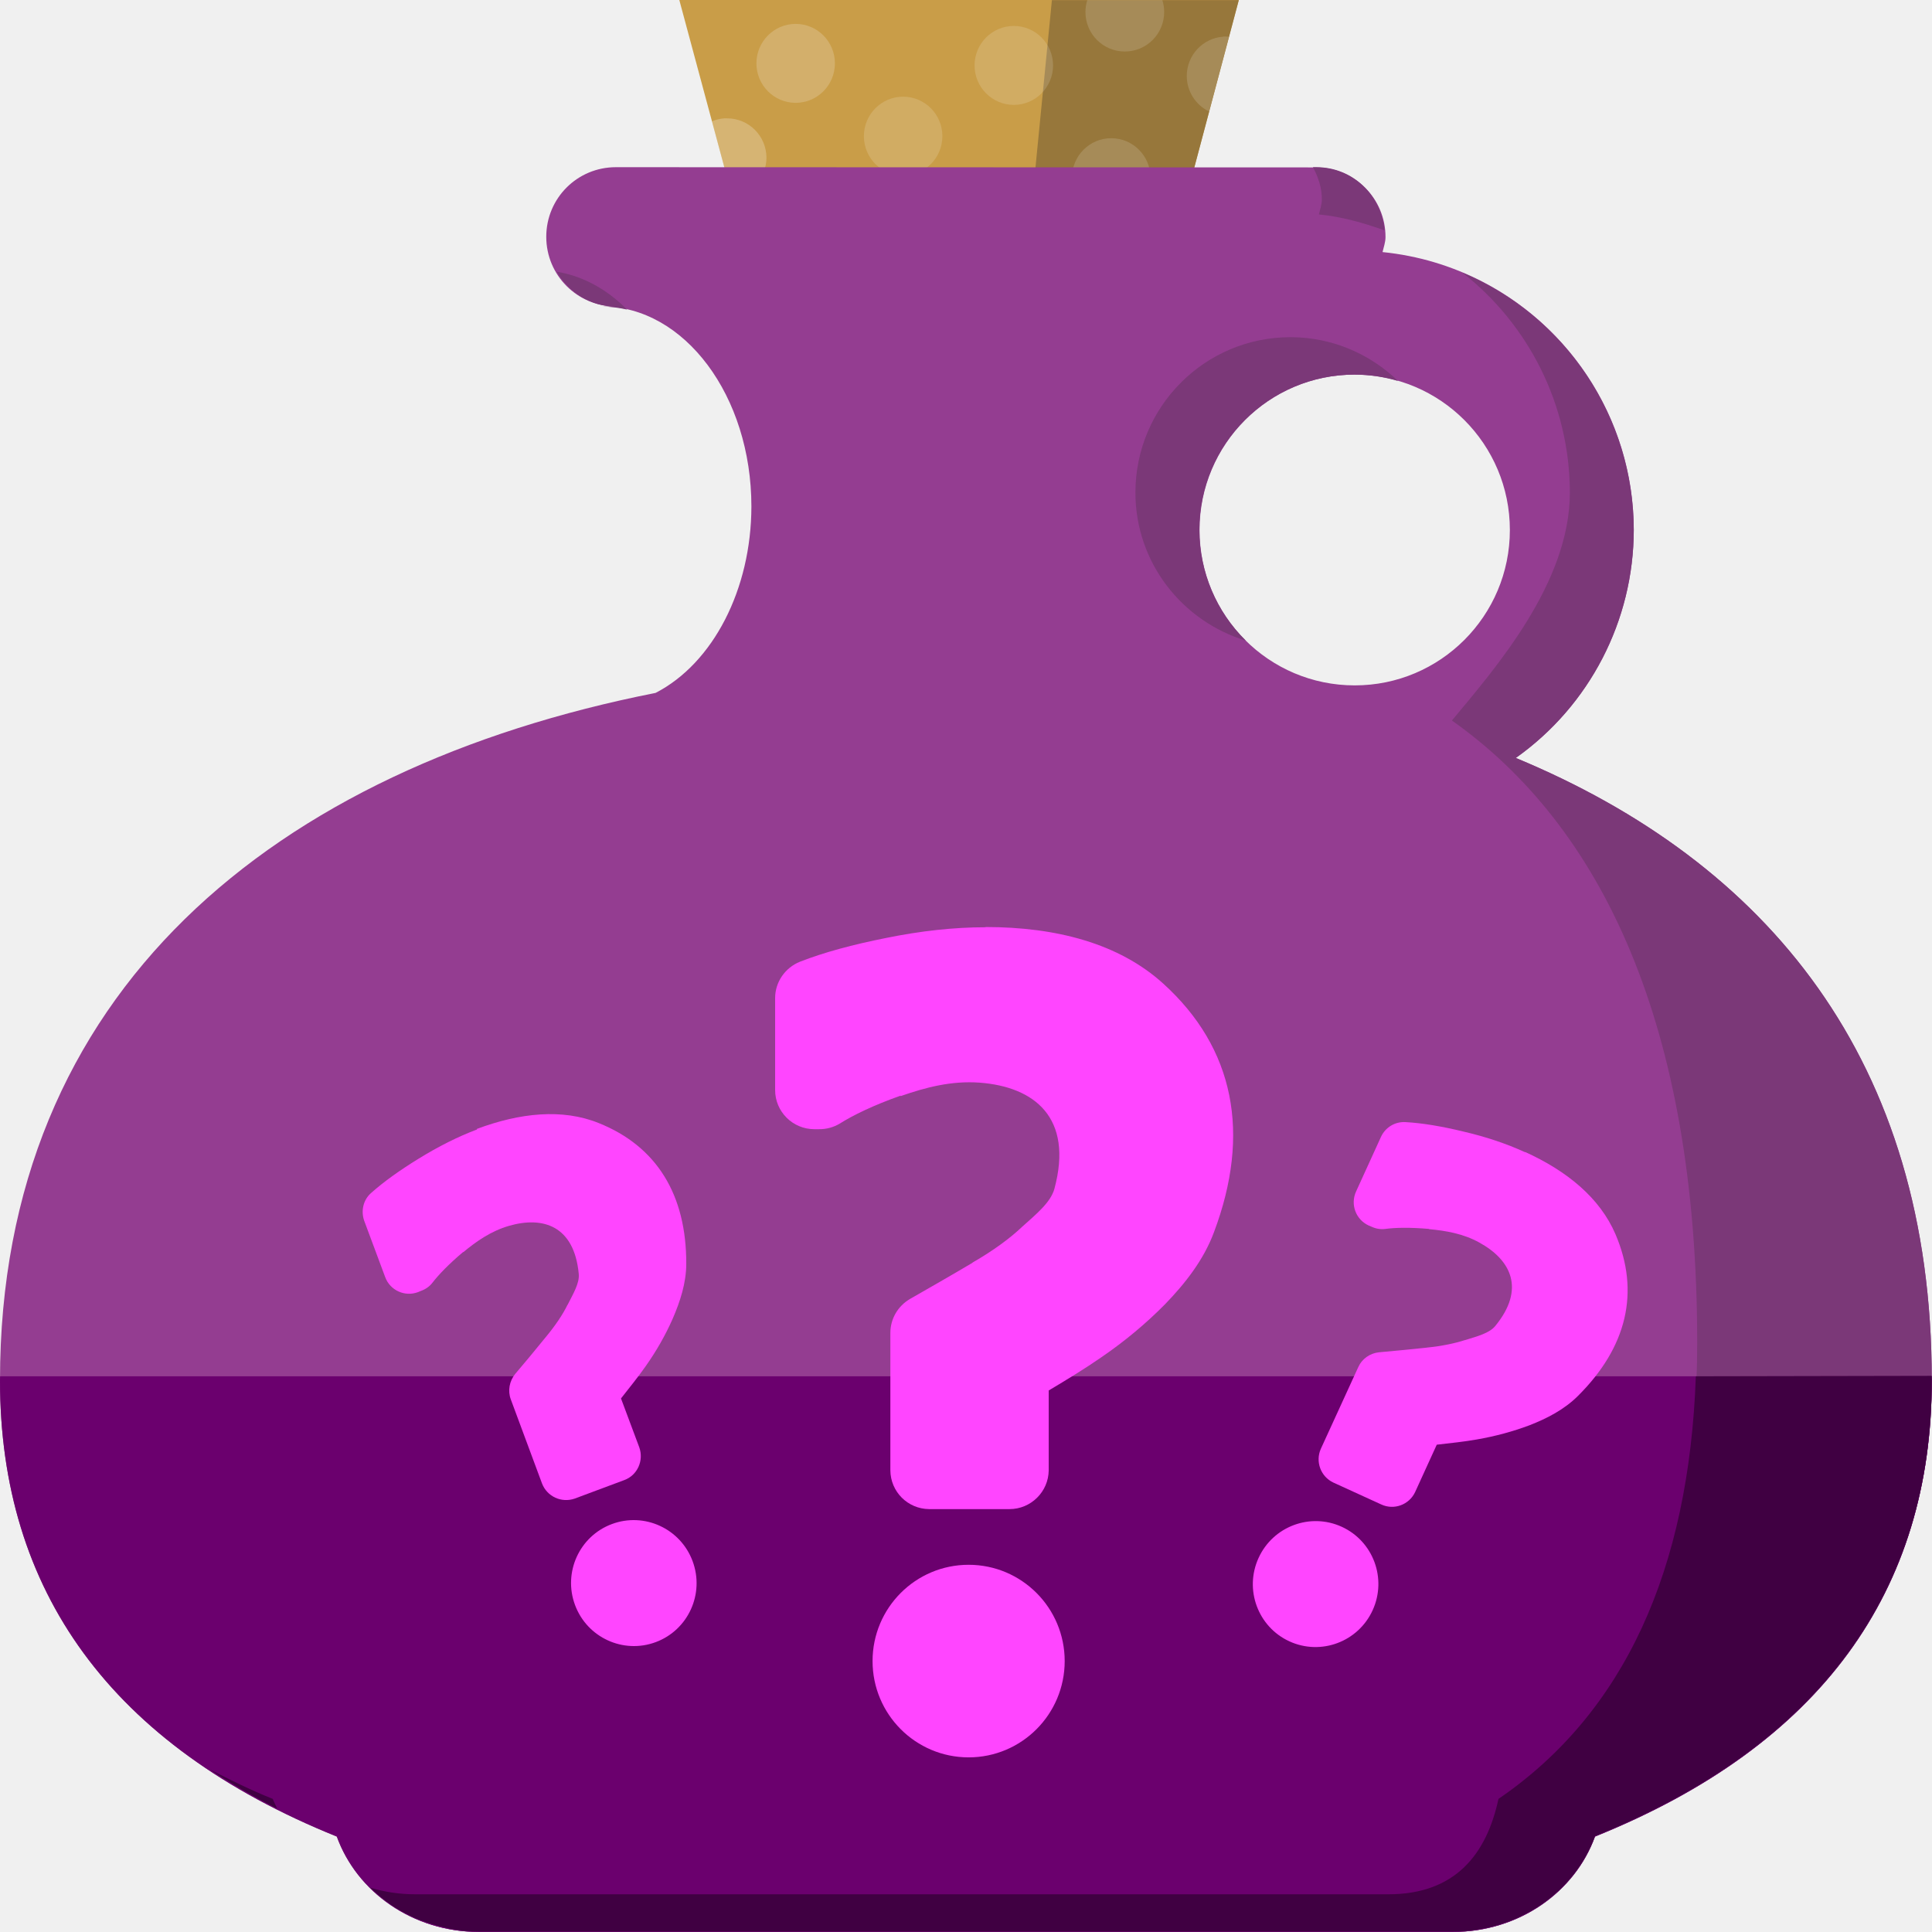
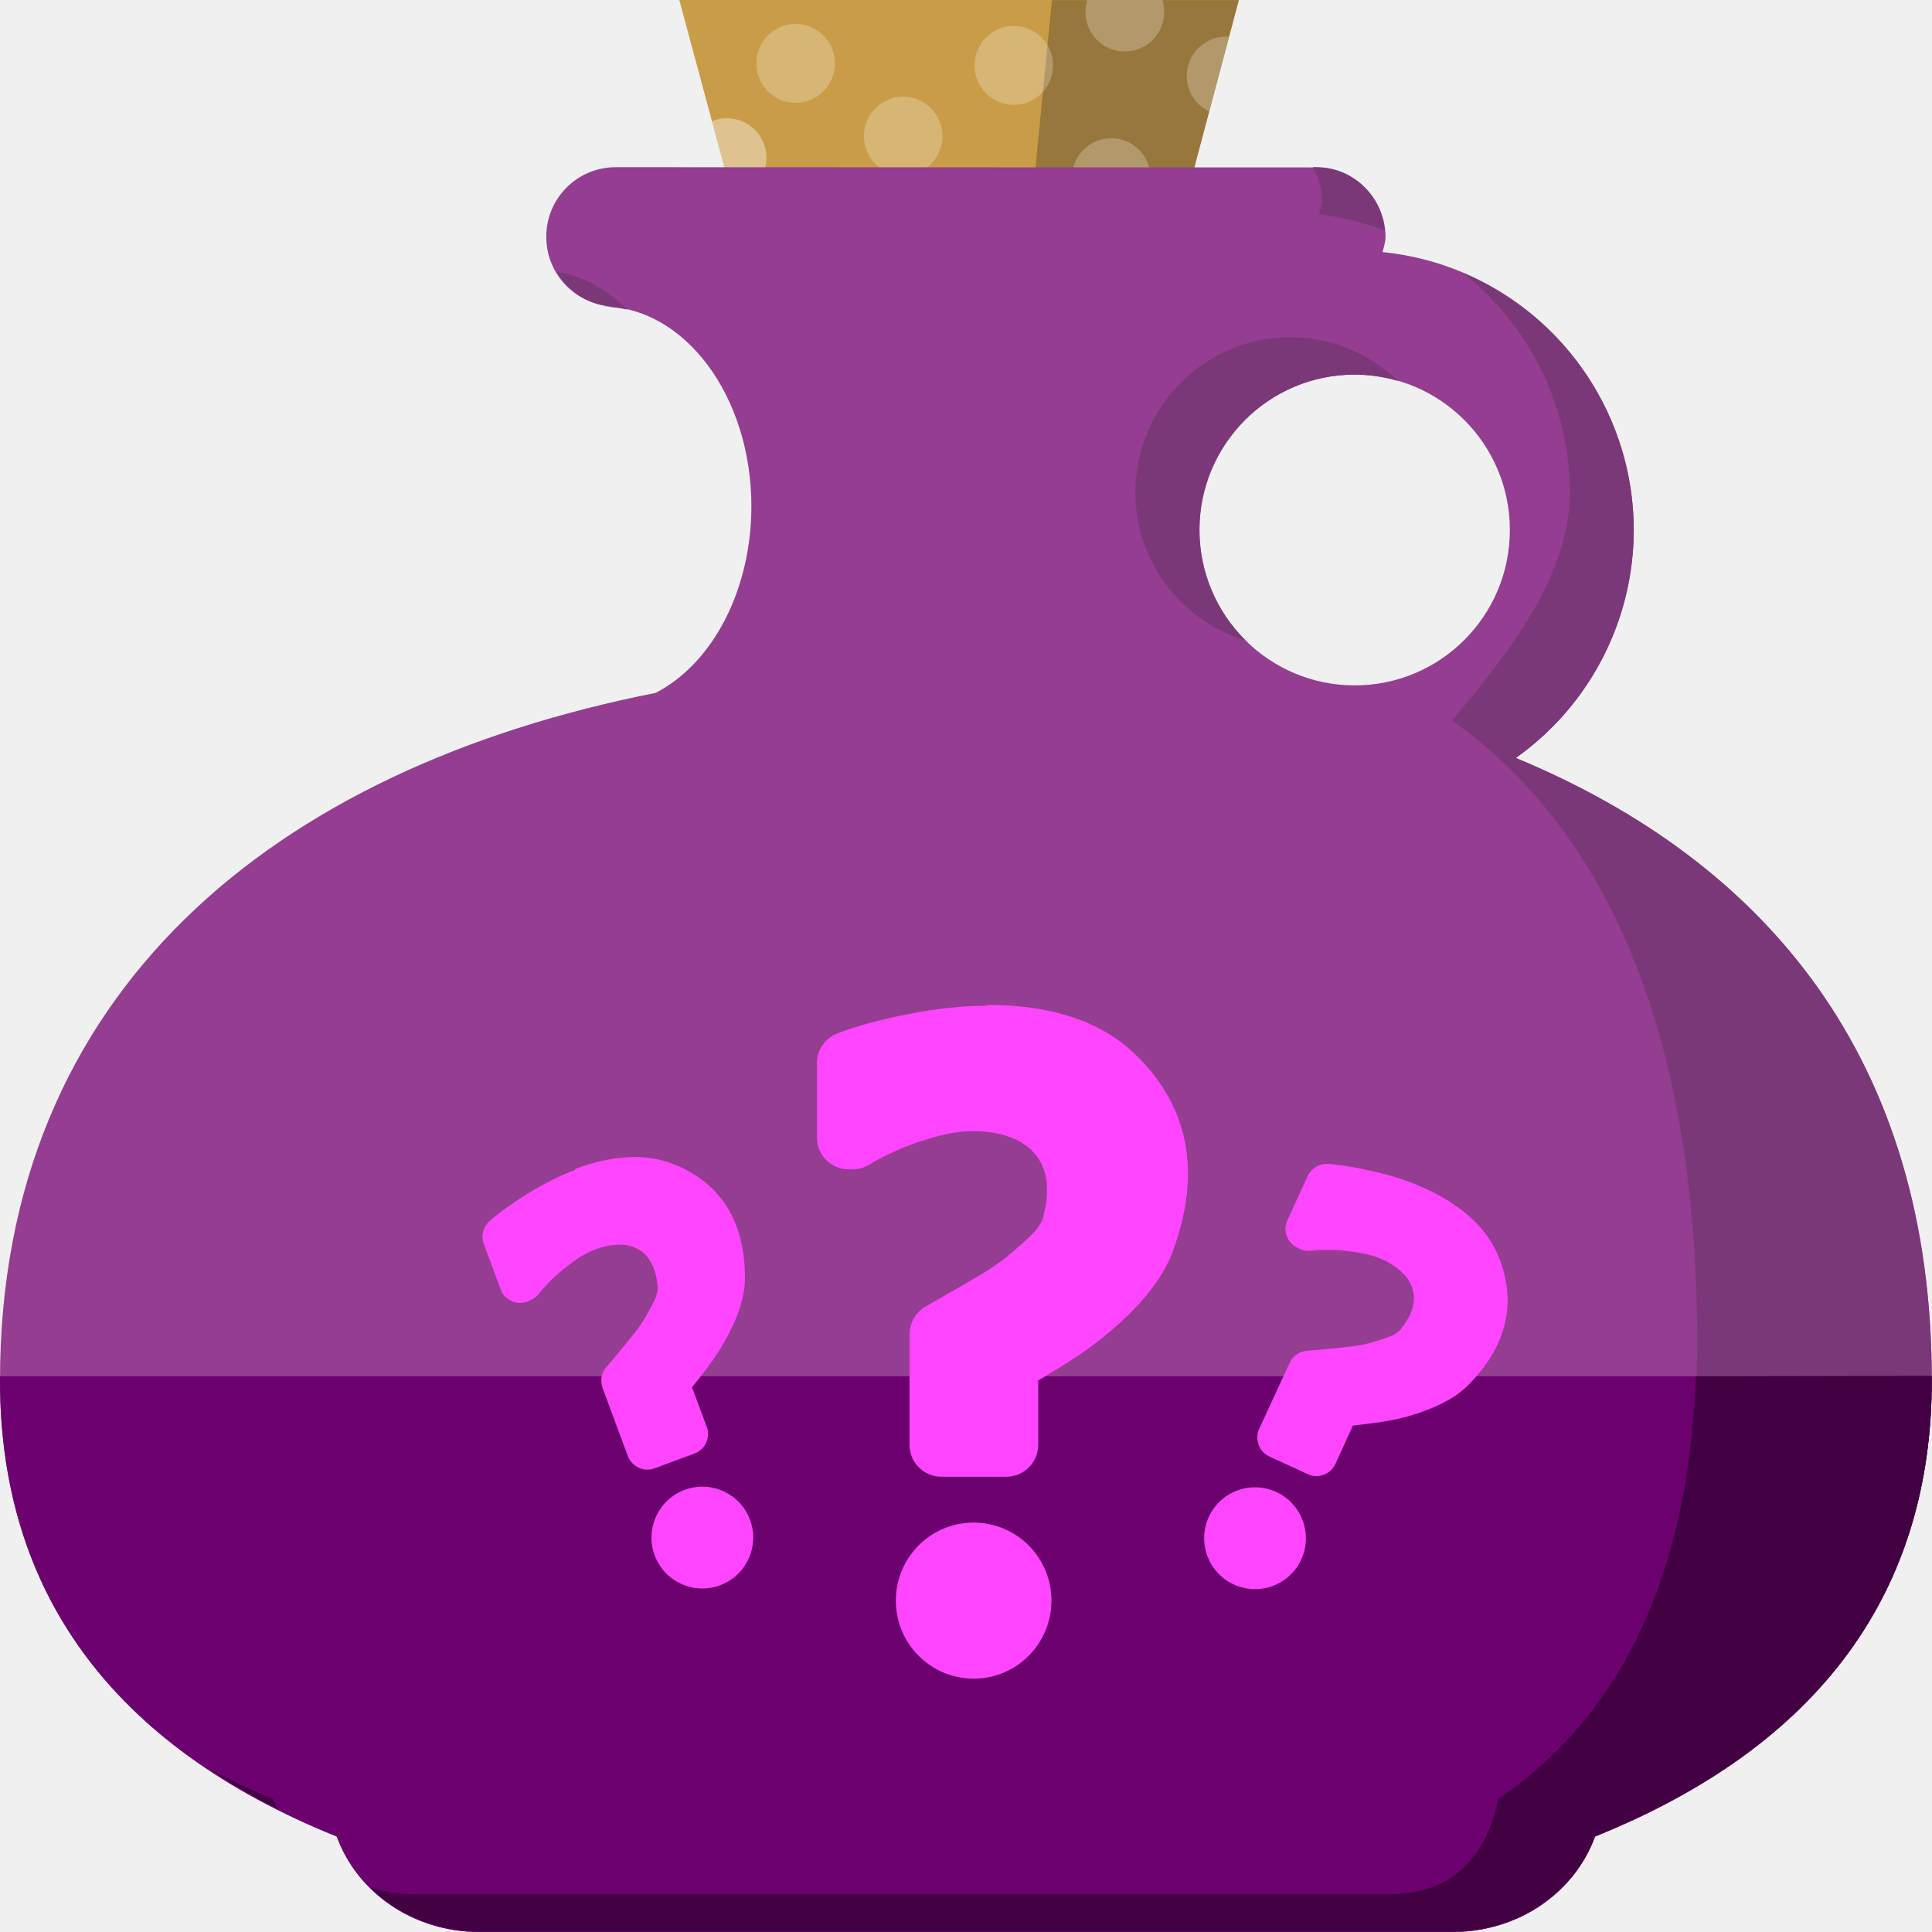
<svg xmlns="http://www.w3.org/2000/svg" width="32" height="32" viewBox="0 0 8.467 8.467" version="1.1" id="svg8">
  <defs id="defs2" />
  <g id="layer1" transform="translate(0,-288.5333)">
    <path style="fill:#c99d48;fill-opacity:1;stroke:none;stroke-width:0.265px;stroke-linecap:butt;stroke-linejoin:miter;stroke-opacity:1" d="m 2.977,288.533 0.474,1.761 h 1.51 l 0.468,-1.761 z" id="path1882" />
-     <ellipse style="opacity:0.627;fill:#ffffff;fill-opacity:0.235;stroke:none;stroke-width:0.9;stroke-linecap:round;stroke-linejoin:round;stroke-miterlimit:4;stroke-dasharray:none;stroke-opacity:1;paint-order:markers fill stroke" id="path2097-8" cx="3.958" cy="289.13" rx="0.172" ry="0.173" />
+     <ellipse style="opacity:0.627;fill:#faf5ed;fill-opacity:0.438;stroke:none;stroke-width:0.9;stroke-linecap:round;stroke-linejoin:round;stroke-miterlimit:4;stroke-dasharray:none;stroke-opacity:1;paint-order:markers fill stroke" id="path2097-8" cx="3.958" cy="289.13" rx="0.172" ry="0.173" />
    <path style="fill:#97773b;fill-opacity:1;stroke:none;stroke-width:0.265px;stroke-linecap:butt;stroke-linejoin:miter;stroke-opacity:1" d="m 4.61,288.534 -0.173,1.761 h 0.524 l 0.468,-1.761 z" id="path1990" />
-     <ellipse style="opacity:0.627;fill:#ffffff;fill-opacity:0.235;stroke:none;stroke-width:0.9;stroke-linecap:round;stroke-linejoin:round;stroke-miterlimit:4;stroke-dasharray:none;stroke-opacity:1;paint-order:markers fill stroke" id="path2097-0" cx="4.87" cy="289.312" rx="0.172" ry="0.173" />
-     <path style="opacity:1;fill:#ffffff;fill-opacity:0.235;stroke:none;stroke-width:0.265px;stroke-linecap:butt;stroke-linejoin:miter;stroke-opacity:1" d="m 3.174,289.052 a 0.172,0.173 0 0 0 -0.054,0.013 l 0.089,0.33 a 0.172,0.173 0 0 0 0.15,-0.171 0.172,0.173 0 0 0 -0.173,-0.172 0.172,0.173 0 0 0 -0.012,0 z" id="path2144" />
+     <ellipse style="opacity:0.627;fill:#faf5ed;fill-opacity:0.438;stroke:none;stroke-width:0.9;stroke-linecap:round;stroke-linejoin:round;stroke-miterlimit:4;stroke-dasharray:none;stroke-opacity:1;paint-order:markers fill stroke" id="path2097-0" cx="4.87" cy="289.312" rx="0.172" ry="0.173" />
+     <path style="opacity:1;fill:#faf5ed;fill-opacity:0.438;stroke:none;stroke-width:0.265px;stroke-linecap:butt;stroke-linejoin:miter;stroke-opacity:1" d="m 3.174,289.052 a 0.172,0.173 0 0 0 -0.054,0.013 l 0.089,0.33 a 0.172,0.173 0 0 0 0.15,-0.171 0.172,0.173 0 0 0 -0.173,-0.172 0.172,0.173 0 0 0 -0.012,0 z" id="path2144" />
    <path style="opacity:1;fill:#943d91;fill-opacity:1;stroke:none;stroke-width:2.194;stroke-linecap:round;stroke-linejoin:round;stroke-miterlimit:4;stroke-dasharray:none;stroke-opacity:1;paint-order:markers fill stroke" d="m 2.699,289.266 c -0.169,0 -0.305,0.136 -0.305,0.305 0,0.169 0.136,0.305 0.305,0.305 h -0.061 a 0.655,0.877 0 0 1 0.655,0.877 0.655,0.877 0 0 1 -0.42,0.817 C 1.203,291.9 5.6589916e-6,292.878 0,294.582 c -1.5105535e-6,0.923 0.485,1.6 1.476,2 0.088,0.243 0.332,0.418 0.624,0.418 h 2.133 2.133 c 0.292,0 0.536,-0.175 0.624,-0.418 0.99,-0.399 1.476,-1.076 1.476,-2 -4.8e-6,-1.405 -0.722,-2.27 -1.823,-2.727 a 1.224,1.226 0 0 0 0.517,-0.999 1.224,1.226 0 0 0 -1.101,-1.218 c 0.005,-0.022 0.013,-0.043 0.013,-0.066 0,-0.169 -0.136,-0.305 -0.305,-0.305 z m 3.238,0.909 a 0.68,0.681 0 0 1 0.68,0.681 0.68,0.681 0 0 1 -0.68,0.681 0.68,0.681 0 0 1 -0.68,-0.681 0.68,0.681 0 0 1 0.68,-0.681 z" id="path1876" />
    <path style="opacity:1;fill:#7b3878;fill-opacity:1;stroke:none;stroke-width:2.194;stroke-linecap:round;stroke-linejoin:round;stroke-miterlimit:4;stroke-dasharray:none;stroke-opacity:1;paint-order:markers fill stroke" d="m 5.754,289.266 c 0.023,0.043 0.039,0.089 0.039,0.141 0,0.024 -0.008,0.044 -0.013,0.066 0.101,0.01 0.196,0.037 0.288,0.07 -0.015,-0.155 -0.14,-0.277 -0.299,-0.277 z m -3.314,0.458 c 0.053,0.09 0.147,0.153 0.259,0.153 h -0.061 a 0.655,0.877 0 0 1 0.11,0.013 c -0.088,-0.089 -0.193,-0.147 -0.308,-0.166 z m 3.969,0.004 c 0.287,0.225 0.47,0.575 0.471,0.964 -4.831e-4,0.397 -0.326,0.769 -0.517,0.999 0.649,0.458 1.075,1.322 1.075,2.727 1e-6,0.923 -0.286,1.6 -0.87,2 -0.052,0.243 -0.19,0.418 -0.482,0.418 H 3.953 1.82 c -0.069,0 -0.135,-0.01 -0.197,-0.029 0.12,0.118 0.288,0.193 0.477,0.193 h 2.133 2.133 c 0.292,0 0.536,-0.175 0.624,-0.418 0.99,-0.399 1.476,-1.076 1.476,-2 -4.8e-6,-1.405 -0.722,-2.27 -1.823,-2.727 a 1.224,1.226 0 0 0 0.517,-0.999 1.224,1.226 0 0 0 -0.751,-1.128 z m -0.753,0.283 c -0.376,-1.3e-4 -0.68,0.305 -0.68,0.681 -1.032e-4,0.307 0.205,0.564 0.484,0.649 a 0.68,0.681 0 0 1 -0.204,-0.485 0.68,0.681 0 0 1 0.68,-0.681 0.68,0.681 0 0 1 0.191,0.028 c -0.122,-0.118 -0.288,-0.192 -0.472,-0.192 z m -4.735,6.279 c 0.091,0.06 0.189,0.117 0.294,0.17 -0.006,-0.014 -0.014,-0.028 -0.019,-0.042 -0.098,-0.039 -0.187,-0.084 -0.274,-0.128 z" id="path1979" />
    <path style="opacity:1;fill:#6b006e;fill-opacity:1;stroke:none;stroke-width:2.224;stroke-linecap:round;stroke-linejoin:round;stroke-miterlimit:4;stroke-dasharray:none;stroke-opacity:1;paint-order:markers fill stroke" d="M 5.1676432e-4,294.565 C 4.9015991e-4,294.571 1.8820372e-8,294.576 0,294.582 c -1.5105535e-6,0.923 0.485,1.6 1.476,2 0.088,0.243 0.332,0.418 0.624,0.418 h 2.133 2.133 c 0.292,0 0.536,-0.175 0.624,-0.418 0.99,-0.399 1.476,-1.076 1.476,-2 0,-0.006 -4.935e-4,-0.011 -5.168e-4,-0.017 z" id="rect1900" />
-     <path style="font-style:normal;font-variant:normal;font-weight:normal;font-stretch:normal;font-size:4.035px;line-height:1.25;font-family:sans-serif;-inkscape-font-specification:sans-serif;letter-spacing:0px;word-spacing:0px;fill:#ff45ff;fill-opacity:1;stroke:none;stroke-width:0.343;stroke-linejoin:round;stroke-miterlimit:4;stroke-dasharray:none;stroke-opacity:1" d="m 4.319,292.597 c -0.139,0 -0.284,0.016 -0.436,0.047 -0.146,0.029 -0.272,0.063 -0.377,0.104 -0.065,0.026 -0.109,0.089 -0.109,0.159 v 0.403 c -3.175e-4,0.095 0.077,0.172 0.172,0.172 h 0.02 c 0.032,4.2e-4 0.064,-0.008 0.092,-0.025 0.057,-0.036 0.147,-0.08 0.266,-0.122 v 0.002 c 0.109,-0.038 0.222,-0.068 0.346,-0.059 0.24,0.018 0.412,0.153 0.328,0.465 -0.016,0.059 -0.078,0.11 -0.143,0.168 l -0.002,0.002 c -0.05,0.047 -0.121,0.1 -0.213,0.153 l -0.002,0.002 c -0.098,0.058 -0.189,0.11 -0.273,0.158 -0.053,0.031 -0.086,0.087 -0.086,0.149 v 0.602 c 7.937e-4,0.094 0.076,0.169 0.17,0.17 H 4.424 c 0.094,4e-5 0.171,-0.076 0.172,-0.17 v -0.35 c 0.079,-0.047 0.158,-0.095 0.23,-0.145 0.104,-0.071 0.197,-0.149 0.28,-0.233 0.088,-0.091 0.169,-0.194 0.214,-0.315 0.163,-0.433 0.09,-0.807 -0.222,-1.09 -0.194,-0.176 -0.469,-0.248 -0.779,-0.248 z" id="path1909" />
-     <ellipse style="opacity:1;fill:#ff45ff;fill-opacity:1;stroke:none;stroke-width:0.9;stroke-linecap:round;stroke-linejoin:round;stroke-miterlimit:4;stroke-dasharray:none;stroke-opacity:1;paint-order:markers fill stroke" id="path1912" cx="4.245" cy="295.813" rx="0.421" ry="0.422" />
-     <path style="font-style:normal;font-variant:normal;font-weight:normal;font-stretch:normal;font-size:4.035px;line-height:1.25;font-family:sans-serif;-inkscape-font-specification:sans-serif;letter-spacing:0px;word-spacing:0px;fill:#ff45ff;fill-opacity:1;stroke:none;stroke-width:0.224;stroke-linejoin:round;stroke-miterlimit:4;stroke-dasharray:none;stroke-opacity:1" d="m 6.684,293.583 c -0.083,-0.038 -0.173,-0.068 -0.272,-0.091 -0.095,-0.023 -0.179,-0.037 -0.252,-0.041 -0.046,-0.003 -0.089,0.023 -0.108,0.065 l -0.109,0.239 c -0.026,0.057 -0.001,0.123 0.055,0.149 l 0.012,0.005 c 0.019,0.009 0.04,0.013 0.062,0.01 0.044,-0.006 0.109,-0.007 0.191,8e-5 l -4.161e-4,9.1e-4 c 0.075,0.007 0.151,0.02 0.221,0.059 0.138,0.076 0.203,0.203 0.069,0.366 -0.026,0.031 -0.076,0.044 -0.131,0.061 l -0.002,3.5e-4 c -0.043,0.014 -0.099,0.026 -0.168,0.033 l -0.002,3.6e-4 c -0.074,0.008 -0.142,0.014 -0.206,0.02 -0.04,0.004 -0.075,0.029 -0.091,0.065 l -0.164,0.358 c -0.025,0.056 -5.826e-4,0.122 0.055,0.148 l 0.21,0.096 c 0.056,0.026 0.122,0.001 0.148,-0.054 l 0.095,-0.208 c 0.06,-0.007 0.12,-0.013 0.176,-0.023 0.081,-0.014 0.158,-0.035 0.23,-0.062 0.077,-0.03 0.153,-0.069 0.213,-0.129 0.214,-0.213 0.273,-0.455 0.164,-0.709 -0.068,-0.158 -0.211,-0.276 -0.396,-0.36 z" id="path1909-2" />
-     <ellipse style="opacity:1;fill:#ff45ff;fill-opacity:1;stroke:none;stroke-width:0.589;stroke-linecap:round;stroke-linejoin:round;stroke-miterlimit:4;stroke-dasharray:none;stroke-opacity:1;paint-order:markers fill stroke" id="path1912-0" cx="128.042" cy="266.208" transform="matrix(0.9090769,0.4166283,-0.4155937,0.9095504,0,0)" rx="0.275" ry="0.276" />
-     <path style="font-style:normal;font-variant:normal;font-weight:normal;font-stretch:normal;font-size:4.035px;line-height:1.25;font-family:sans-serif;-inkscape-font-specification:sans-serif;letter-spacing:0px;word-spacing:0px;fill:#ff45ff;fill-opacity:1;stroke:none;stroke-width:0.224;stroke-linejoin:round;stroke-miterlimit:4;stroke-dasharray:none;stroke-opacity:1" d="m 2.091,293.483 c -0.085,0.032 -0.17,0.075 -0.256,0.128 -0.083,0.051 -0.153,0.101 -0.208,0.15 -0.035,0.03 -0.046,0.079 -0.031,0.122 l 0.092,0.247 c 0.021,0.058 0.086,0.088 0.144,0.066 l 0.012,-0.005 c 0.02,-0.007 0.038,-0.019 0.051,-0.036 0.027,-0.035 0.072,-0.082 0.135,-0.135 l 3.497e-4,9.4e-4 c 0.058,-0.048 0.121,-0.092 0.199,-0.115 0.151,-0.044 0.287,-4.8e-4 0.307,0.21 0.004,0.04 -0.023,0.085 -0.049,0.136 l -9.122e-4,10e-4 c -0.02,0.041 -0.052,0.089 -0.096,0.142 l -9.121e-4,0.001 c -0.047,0.058 -0.091,0.111 -0.132,0.159 -0.025,0.031 -0.033,0.073 -0.019,0.111 l 0.137,0.369 c 0.022,0.057 0.085,0.086 0.143,0.066 l 0.217,-0.081 c 0.058,-0.021 0.087,-0.086 0.066,-0.144 l -0.08,-0.214 c 0.037,-0.047 0.075,-0.094 0.108,-0.141 0.048,-0.068 0.087,-0.137 0.118,-0.207 0.033,-0.076 0.06,-0.158 0.06,-0.242 0.001,-0.302 -0.129,-0.515 -0.384,-0.617 -0.159,-0.064 -0.344,-0.045 -0.534,0.026 z" id="path1909-2-6" />
-     <ellipse style="opacity:1;fill:#ff45ff;fill-opacity:1;stroke:none;stroke-width:0.589;stroke-linecap:round;stroke-linejoin:round;stroke-miterlimit:4;stroke-dasharray:none;stroke-opacity:1;paint-order:markers fill stroke" id="path1912-0-4" cx="-100.305" cy="277.84" transform="matrix(0.9370452,-0.349208,0.3482869,0.937388,0,0)" rx="0.275" ry="0.276" />
+     <path style="font-style:normal;font-variant:normal;font-weight:normal;font-stretch:normal;font-size:4.035px;line-height:1.25;font-family:sans-serif;-inkscape-font-specification:sans-serif;letter-spacing:0px;word-spacing:0px;fill:#ff45ff;fill-opacity:1;stroke:none;stroke-width:0.278;stroke-linejoin:round;stroke-miterlimit:4;stroke-dasharray:none;stroke-opacity:1" d="m 4.327,292.941 c -0.113,0 -0.23,0.013 -0.353,0.038 -0.119,0.023 -0.221,0.051 -0.306,0.084 -0.053,0.021 -0.088,0.072 -0.088,0.129 v 0.326 c -2.574e-4,0.077 0.062,0.14 0.139,0.14 h 0.016 c 0.026,3.3e-4 0.052,-0.007 0.075,-0.021 0.047,-0.029 0.119,-0.065 0.215,-0.099 v 0.001 c 0.088,-0.031 0.18,-0.055 0.28,-0.047 0.194,0.014 0.334,0.124 0.266,0.377 -0.013,0.048 -0.063,0.089 -0.116,0.136 l -0.002,0.001 c -0.041,0.038 -0.098,0.081 -0.173,0.124 l -0.002,0.001 c -0.079,0.047 -0.153,0.089 -0.222,0.128 -0.043,0.025 -0.069,0.071 -0.07,0.12 v 0.488 c 6.434e-4,0.076 0.062,0.137 0.138,0.138 h 0.287 c 0.076,4e-5 0.138,-0.062 0.139,-0.138 v -0.284 c 0.064,-0.038 0.128,-0.077 0.187,-0.117 0.084,-0.058 0.16,-0.121 0.227,-0.189 0.072,-0.074 0.137,-0.158 0.174,-0.255 0.132,-0.351 0.073,-0.654 -0.18,-0.884 -0.158,-0.143 -0.38,-0.201 -0.632,-0.201 z" id="path1909" />
+     <ellipse style="opacity:1;fill:#ff45ff;fill-opacity:1;stroke:none;stroke-width:0.73;stroke-linecap:round;stroke-linejoin:round;stroke-miterlimit:4;stroke-dasharray:none;stroke-opacity:1;paint-order:markers fill stroke" id="path1912" cx="4.267" cy="295.548" rx="0.341" ry="0.342" />
+     <path style="font-style:normal;font-variant:normal;font-weight:normal;font-stretch:normal;font-size:4.035px;line-height:1.25;font-family:sans-serif;-inkscape-font-specification:sans-serif;letter-spacing:0px;word-spacing:0px;fill:#ff45ff;fill-opacity:1;stroke:none;stroke-width:0.182;stroke-linejoin:round;stroke-miterlimit:4;stroke-dasharray:none;stroke-opacity:1" d="m 6.244,293.741 c -0.067,-0.031 -0.14,-0.055 -0.22,-0.073 -0.077,-0.018 -0.145,-0.03 -0.205,-0.034 -0.037,-0.002 -0.072,0.019 -0.088,0.053 l -0.089,0.194 c -0.021,0.046 -0.001,0.1 0.045,0.121 l 0.009,0.005 c 0.016,0.007 0.033,0.01 0.05,0.008 0.036,-0.005 0.088,-0.006 0.155,7e-5 l -3.373e-4,7.3e-4 c 0.061,0.006 0.122,0.017 0.18,0.048 0.112,0.061 0.165,0.165 0.056,0.297 -0.021,0.025 -0.062,0.036 -0.106,0.05 l -0.001,2.9e-4 c -0.035,0.012 -0.081,0.021 -0.136,0.026 l -0.001,3e-4 c -0.06,0.007 -0.115,0.011 -0.167,0.016 -0.032,0.003 -0.061,0.023 -0.074,0.053 L 5.518,294.796 c -0.02,0.045 -4.723e-4,0.099 0.044,0.12 l 0.17,0.078 c 0.045,0.021 0.099,8.1e-4 0.12,-0.044 l 0.077,-0.169 c 0.048,-0.006 0.097,-0.011 0.143,-0.019 0.066,-0.011 0.128,-0.028 0.186,-0.051 0.063,-0.025 0.124,-0.056 0.173,-0.104 0.174,-0.173 0.221,-0.369 0.133,-0.575 -0.055,-0.128 -0.171,-0.223 -0.321,-0.292 z" id="path1909-2" />
+     <ellipse style="opacity:1;fill:#ff45ff;fill-opacity:1;stroke:none;stroke-width:0.477;stroke-linecap:round;stroke-linejoin:round;stroke-miterlimit:4;stroke-dasharray:none;stroke-opacity:1;paint-order:markers fill stroke" id="path1912-0" cx="127.717" cy="266.136" transform="matrix(0.9090769,0.4166283,-0.4155937,0.9095504,0,0)" rx="0.223" ry="0.223" />
+     <path style="font-style:normal;font-variant:normal;font-weight:normal;font-stretch:normal;font-size:4.035px;line-height:1.25;font-family:sans-serif;-inkscape-font-specification:sans-serif;letter-spacing:0px;word-spacing:0px;fill:#ff45ff;fill-opacity:1;stroke:none;stroke-width:0.182;stroke-linejoin:round;stroke-miterlimit:4;stroke-dasharray:none;stroke-opacity:1" d="m 2.521,293.66 c -0.069,0.026 -0.138,0.061 -0.208,0.104 -0.067,0.042 -0.124,0.082 -0.168,0.121 -0.028,0.025 -0.038,0.064 -0.025,0.099 l 0.074,0.2 c 0.017,0.047 0.07,0.071 0.117,0.054 l 0.01,-0.005 c 0.016,-0.006 0.031,-0.016 0.041,-0.03 0.022,-0.029 0.058,-0.067 0.11,-0.11 l 2.834e-4,7.7e-4 c 0.047,-0.039 0.098,-0.075 0.161,-0.093 0.122,-0.036 0.233,-3.9e-4 0.249,0.17 0.003,0.033 -0.018,0.069 -0.04,0.11 l -7.395e-4,8.1e-4 c -0.016,0.033 -0.042,0.072 -0.078,0.115 l -7.394e-4,8e-4 c -0.038,0.047 -0.073,0.09 -0.107,0.129 -0.021,0.025 -0.026,0.059 -0.015,0.09 l 0.111,0.299 c 0.018,0.046 0.069,0.07 0.116,0.053 l 0.176,-0.065 c 0.047,-0.017 0.071,-0.07 0.054,-0.116 l -0.065,-0.174 c 0.03,-0.038 0.061,-0.076 0.088,-0.115 0.039,-0.055 0.071,-0.111 0.096,-0.167 0.027,-0.062 0.048,-0.128 0.048,-0.196 8.754e-4,-0.245 -0.104,-0.418 -0.312,-0.5 -0.129,-0.051 -0.279,-0.037 -0.433,0.021 z" id="path1909-2-6" />
+     <ellipse style="opacity:1;fill:#ff45ff;fill-opacity:1;stroke:none;stroke-width:0.477;stroke-linecap:round;stroke-linejoin:round;stroke-miterlimit:4;stroke-dasharray:none;stroke-opacity:1;paint-order:markers fill stroke" id="path1912-0-4" cx="-99.954" cy="277.758" transform="matrix(0.9370452,-0.349208,0.3482869,0.937388,0,0)" rx="0.223" ry="0.223" />
    <path style="opacity:1;fill:#400042;fill-opacity:1;stroke:none;stroke-width:2.194;stroke-linecap:round;stroke-linejoin:round;stroke-miterlimit:4;stroke-dasharray:none;stroke-opacity:1;paint-order:markers fill stroke" d="m 7.432,294.565 c -0.03,0.847 -0.313,1.475 -0.865,1.852 -0.052,0.243 -0.19,0.418 -0.482,0.418 H 3.953 1.82 c -0.069,0 -0.135,-0.01 -0.197,-0.029 0.03,0.029 0.063,0.056 0.098,0.08 0.032,0.021 0.067,0.039 0.102,0.055 0.01,0.004 0.02,0.008 0.03,0.011 0.029,0.011 0.06,0.02 0.091,0.027 0.009,0.002 0.019,0.005 0.028,0.007 0.041,0.008 0.084,0.012 0.128,0.012 h 2.133 2.133 c 0.037,0 0.072,-0.002 0.107,-0.008 0.244,-0.037 0.44,-0.198 0.517,-0.41 0.99,-0.399 1.476,-1.076 1.476,-2 0,-0.006 -4.935e-4,-0.011 -5.168e-4,-0.017 z m -6.511,1.724 c 0.091,0.06 0.188,0.117 0.293,0.17 1.366e-4,7e-5 3.801e-4,-7e-5 5.168e-4,0 -0.006,-0.014 -0.014,-0.028 -0.019,-0.042 -0.098,-0.039 -0.187,-0.084 -0.274,-0.128 z" id="path1985" />
-     <ellipse style="opacity:0.627;fill:#d9ba7f;fill-opacity:1;stroke:none;stroke-width:0.9;stroke-linecap:round;stroke-linejoin:round;stroke-miterlimit:4;stroke-dasharray:none;stroke-opacity:1;paint-order:markers fill stroke" id="path2097" cx="3.487" cy="288.811" rx="0.172" ry="0.173" />
-     <ellipse style="opacity:0.627;fill:#ffffff;fill-opacity:0.235;stroke:none;stroke-width:0.9;stroke-linecap:round;stroke-linejoin:round;stroke-miterlimit:4;stroke-dasharray:none;stroke-opacity:1;paint-order:markers fill stroke" id="path2097-3" cx="4.443" cy="288.82" rx="0.172" ry="0.173" />
-     <path style="opacity:0.627;fill:#ffffff;fill-opacity:0.235;stroke:none;stroke-width:0.9;stroke-linecap:round;stroke-linejoin:round;stroke-miterlimit:4;stroke-dasharray:none;stroke-opacity:1;paint-order:markers fill stroke" d="m 5.361,288.694 a 0.172,0.173 0 0 0 -0.16,0.172 0.172,0.173 0 0 0 0.098,0.156 l 0.087,-0.328 a 0.172,0.173 0 0 0 -0.013,-5.2e-4 0.172,0.173 0 0 0 -0.012,0 z" id="path2097-86" />
-     <path style="opacity:0.627;fill:#ffffff;fill-opacity:0.235;stroke:none;stroke-width:0.9;stroke-linecap:round;stroke-linejoin:round;stroke-miterlimit:4;stroke-dasharray:none;stroke-opacity:1;paint-order:markers fill stroke" d="m 4.765,288.534 a 0.172,0.173 0 0 0 -0.008,0.052 0.172,0.173 0 0 0 0.172,0.173 0.172,0.173 0 0 0 0.173,-0.173 0.172,0.173 0 0 0 -0.008,-0.052 z" id="path2097-6" />
+     <ellipse style="opacity:0.627;fill:#faf5ed;fill-opacity:0.438;stroke:none;stroke-width:0.9;stroke-linecap:round;stroke-linejoin:round;stroke-miterlimit:4;stroke-dasharray:none;stroke-opacity:1;paint-order:markers fill stroke" id="path2097" cx="3.487" cy="288.811" rx="0.172" ry="0.173" />
+     <ellipse style="opacity:0.627;fill:#faf5ed;fill-opacity:0.438;stroke:none;stroke-width:0.9;stroke-linecap:round;stroke-linejoin:round;stroke-miterlimit:4;stroke-dasharray:none;stroke-opacity:1;paint-order:markers fill stroke" id="path2097-3" cx="4.443" cy="288.82" rx="0.172" ry="0.173" />
+     <path style="opacity:0.627;fill:#faf5ed;fill-opacity:0.438;stroke:none;stroke-width:0.9;stroke-linecap:round;stroke-linejoin:round;stroke-miterlimit:4;stroke-dasharray:none;stroke-opacity:1;paint-order:markers fill stroke" d="m 5.361,288.694 a 0.172,0.173 0 0 0 -0.16,0.172 0.172,0.173 0 0 0 0.098,0.156 l 0.087,-0.328 a 0.172,0.173 0 0 0 -0.013,-5.2e-4 0.172,0.173 0 0 0 -0.012,0 z" id="path2097-86" />
+     <path style="opacity:0.627;fill:#faf5ed;fill-opacity:0.438;stroke:none;stroke-width:0.9;stroke-linecap:round;stroke-linejoin:round;stroke-miterlimit:4;stroke-dasharray:none;stroke-opacity:1;paint-order:markers fill stroke" d="m 4.765,288.534 a 0.172,0.173 0 0 0 -0.008,0.052 0.172,0.173 0 0 0 0.172,0.173 0.172,0.173 0 0 0 0.173,-0.173 0.172,0.173 0 0 0 -0.008,-0.052 z" id="path2097-6" />
  </g>
</svg>
